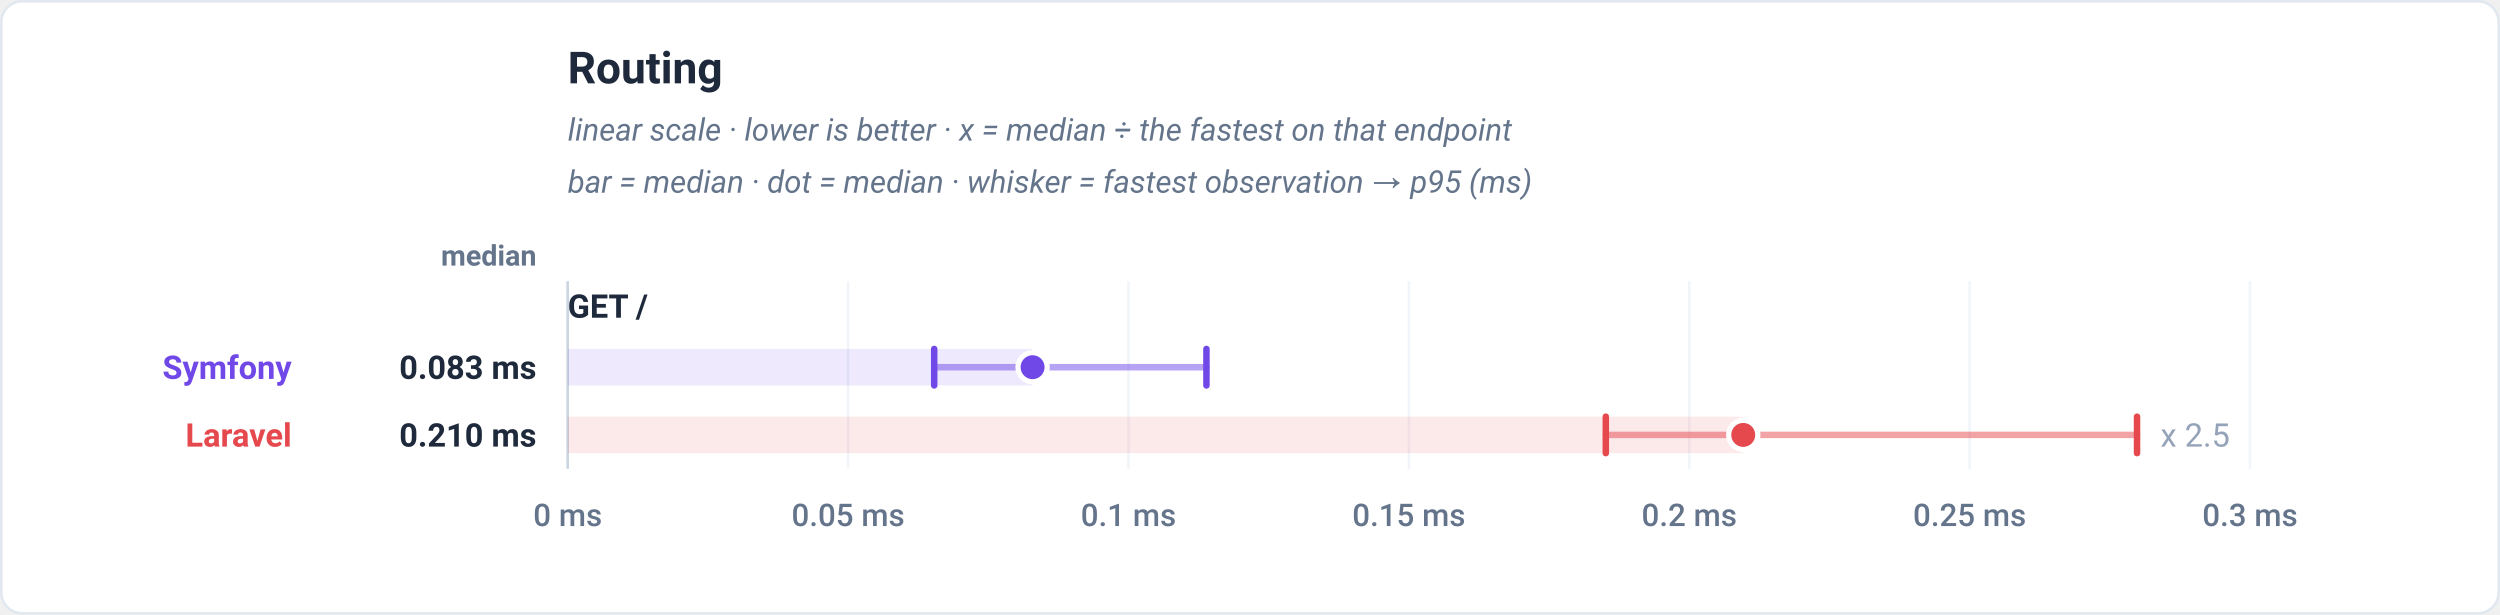
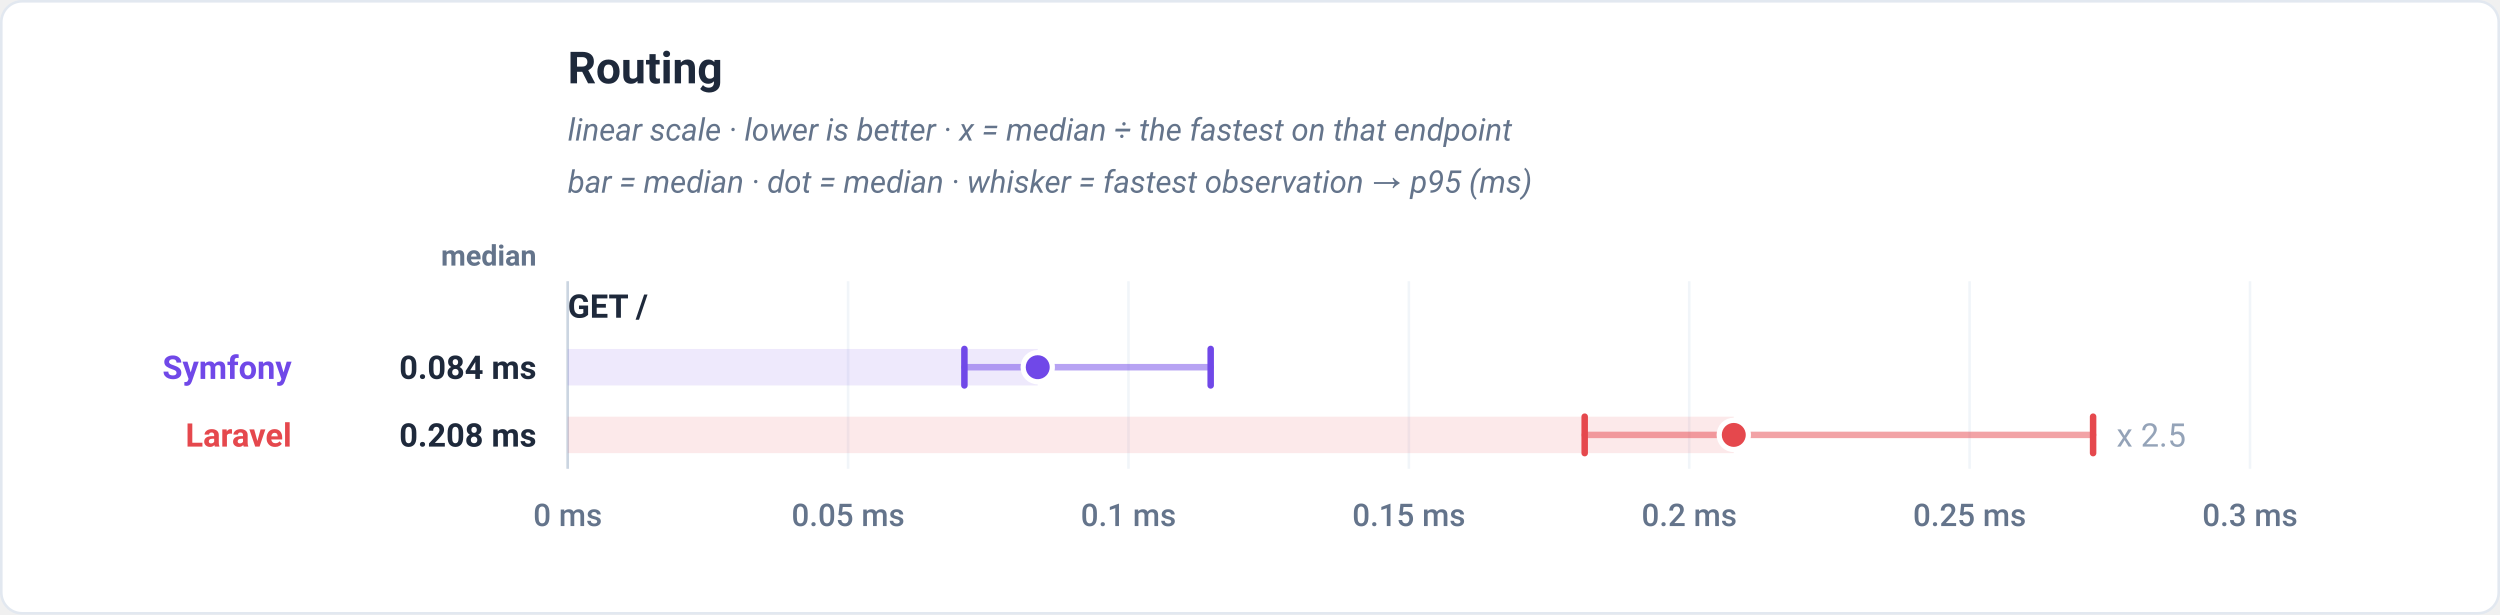
<svg xmlns="http://www.w3.org/2000/svg" viewBox="0 0 960 236" width="960" height="236" role="img" font-family="-apple-system,BlinkMacSystemFont,'Segoe UI',Roboto,Helvetica,Arial,sans-serif">
  <rect x="0.5" y="0.5" width="959" height="235" rx="8" fill="#ffffff" stroke="#e2e8f0" />
  <text x="218" y="32" font-family="-apple-system,BlinkMacSystemFont,'Segoe UI',Roboto,Helvetica,Arial,sans-serif" font-size="17" font-weight="700" fill="#1e293b" text-anchor="start">Routing</text>
  <text x="218" y="54" font-family="-apple-system,BlinkMacSystemFont,'Segoe UI',Roboto,Helvetica,Arial,sans-serif" font-size="12" font-weight="400" fill="#64748b" text-anchor="start" font-style="italic">linear scale · lower is better · x = median ÷ the fastest on that endpoint</text>
  <text x="218" y="74" font-family="-apple-system,BlinkMacSystemFont,'Segoe UI',Roboto,Helvetica,Arial,sans-serif" font-size="12" font-weight="400" fill="#64748b" text-anchor="start" font-style="italic">bar = median · dot = median · whisker = fastest observation → p95 (ms)</text>
  <text x="206" y="102" font-family="-apple-system,BlinkMacSystemFont,'Segoe UI',Roboto,Helvetica,Arial,sans-serif" font-size="11" font-weight="600" fill="#64748b" text-anchor="end">median</text>
  <line x1="218" y1="108" x2="218" y2="180" stroke="#f1f5f9" stroke-width="1" />
  <text x="218" y="202" font-family="-apple-system,BlinkMacSystemFont,'Segoe UI',Roboto,Helvetica,Arial,sans-serif" font-size="12" font-weight="500" fill="#64748b" text-anchor="middle">0 ms</text>
  <line x1="325.67" y1="108" x2="325.67" y2="180" stroke="#f1f5f9" stroke-width="1" />
  <text x="325.67" y="202" font-family="-apple-system,BlinkMacSystemFont,'Segoe UI',Roboto,Helvetica,Arial,sans-serif" font-size="12" font-weight="500" fill="#64748b" text-anchor="middle">0.05 ms</text>
  <line x1="433.33" y1="108" x2="433.33" y2="180" stroke="#f1f5f9" stroke-width="1" />
  <text x="433.33" y="202" font-family="-apple-system,BlinkMacSystemFont,'Segoe UI',Roboto,Helvetica,Arial,sans-serif" font-size="12" font-weight="500" fill="#64748b" text-anchor="middle">0.1 ms</text>
  <line x1="541" y1="108" x2="541" y2="180" stroke="#f1f5f9" stroke-width="1" />
  <text x="541" y="202" font-family="-apple-system,BlinkMacSystemFont,'Segoe UI',Roboto,Helvetica,Arial,sans-serif" font-size="12" font-weight="500" fill="#64748b" text-anchor="middle">0.15 ms</text>
  <line x1="648.67" y1="108" x2="648.67" y2="180" stroke="#f1f5f9" stroke-width="1" />
  <text x="648.67" y="202" font-family="-apple-system,BlinkMacSystemFont,'Segoe UI',Roboto,Helvetica,Arial,sans-serif" font-size="12" font-weight="500" fill="#64748b" text-anchor="middle">0.2 ms</text>
  <line x1="756.33" y1="108" x2="756.33" y2="180" stroke="#f1f5f9" stroke-width="1" />
  <text x="756.33" y="202" font-family="-apple-system,BlinkMacSystemFont,'Segoe UI',Roboto,Helvetica,Arial,sans-serif" font-size="12" font-weight="500" fill="#64748b" text-anchor="middle">0.25 ms</text>
  <line x1="864" y1="108" x2="864" y2="180" stroke="#f1f5f9" stroke-width="1" />
  <text x="864" y="202" font-family="-apple-system,BlinkMacSystemFont,'Segoe UI',Roboto,Helvetica,Arial,sans-serif" font-size="12" font-weight="500" fill="#64748b" text-anchor="middle">0.3 ms</text>
  <line x1="218" y1="108" x2="218" y2="180" stroke="#cbd5e1" stroke-width="1" />
  <text x="218" y="122" font-family="-apple-system,BlinkMacSystemFont,'Segoe UI',Roboto,Helvetica,Arial,sans-serif" font-size="12.5" font-weight="700" fill="#1e293b" text-anchor="start">GET /</text>
-   <rect x="218" y="134" width="178.51" height="14" fill="#7048e8" fill-opacity="0.12" />
-   <line x1="358.73" y1="141" x2="463.27" y2="141" stroke="#7048e8" stroke-width="2.5" stroke-linecap="round" opacity="0.5" />
-   <line x1="358.73" y1="134" x2="358.73" y2="148" stroke="#7048e8" stroke-width="2.5" stroke-linecap="round" />
-   <line x1="463.27" y1="134" x2="463.27" y2="148" stroke="#7048e8" stroke-width="2.5" stroke-linecap="round" />
-   <circle cx="396.51" cy="141" r="5.6" fill="#7048e8" stroke="#ffffff" stroke-width="2" />
+   <rect x="218" y="134" width="180.49" height="14" fill="#7048e8" fill-opacity="0.12" />
+   <line x1="370.33" y1="141" x2="464.9" y2="141" stroke="#7048e8" stroke-width="2.5" stroke-linecap="round" opacity="0.5" />
+   <line x1="370.33" y1="134" x2="370.33" y2="148" stroke="#7048e8" stroke-width="2.5" stroke-linecap="round" />
+   <line x1="464.9" y1="134" x2="464.9" y2="148" stroke="#7048e8" stroke-width="2.5" stroke-linecap="round" />
+   <circle cx="398.49" cy="141" r="5.6" fill="#7048e8" stroke="#ffffff" stroke-width="2" />
  <text x="112" y="145.5" font-family="-apple-system,BlinkMacSystemFont,'Segoe UI',Roboto,Helvetica,Arial,sans-serif" font-size="12.5" font-weight="700" fill="#7048e8" text-anchor="end">Symfony</text>
-   <text x="206" y="145.5" font-family="-apple-system,BlinkMacSystemFont,'Segoe UI',Roboto,Helvetica,Arial,sans-serif" font-size="12.5" font-weight="700" fill="#1e293b" text-anchor="end">0.083 ms</text>
-   <rect x="218" y="160" width="451.4" height="14" fill="#e5484d" fill-opacity="0.12" />
-   <line x1="616.63" y1="167" x2="820.62" y2="167" stroke="#e5484d" stroke-width="2.5" stroke-linecap="round" opacity="0.5" />
-   <line x1="616.63" y1="160" x2="616.63" y2="174" stroke="#e5484d" stroke-width="2.5" stroke-linecap="round" />
-   <line x1="820.62" y1="160" x2="820.62" y2="174" stroke="#e5484d" stroke-width="2.5" stroke-linecap="round" />
-   <circle cx="669.4" cy="167" r="5.6" fill="#e5484d" stroke="#ffffff" stroke-width="2" />
-   <text x="829.62" y="171.5" font-family="-apple-system,BlinkMacSystemFont,'Segoe UI',Roboto,Helvetica,Arial,sans-serif" font-size="12.5" font-weight="400" fill="#94a3b8" text-anchor="start" stroke="#ffffff" stroke-width="3" paint-order="stroke" stroke-linejoin="round">x 2.5</text>
+   <text x="206" y="145.5" font-family="-apple-system,BlinkMacSystemFont,'Segoe UI',Roboto,Helvetica,Arial,sans-serif" font-size="12.5" font-weight="700" fill="#1e293b" text-anchor="end">0.084 ms</text>
+   <rect x="218" y="160" width="447.77" height="14" fill="#e5484d" fill-opacity="0.12" />
+   <line x1="608.52" y1="167" x2="803.75" y2="167" stroke="#e5484d" stroke-width="2.5" stroke-linecap="round" opacity="0.5" />
+   <line x1="608.52" y1="160" x2="608.52" y2="174" stroke="#e5484d" stroke-width="2.5" stroke-linecap="round" />
+   <line x1="803.75" y1="160" x2="803.75" y2="174" stroke="#e5484d" stroke-width="2.5" stroke-linecap="round" />
+   <circle cx="665.77" cy="167" r="5.6" fill="#e5484d" stroke="#ffffff" stroke-width="2" />
+   <text x="812.75" y="171.5" font-family="-apple-system,BlinkMacSystemFont,'Segoe UI',Roboto,Helvetica,Arial,sans-serif" font-size="12.5" font-weight="400" fill="#94a3b8" text-anchor="start" stroke="#ffffff" stroke-width="3" paint-order="stroke" stroke-linejoin="round">x 2.5</text>
  <text x="112" y="171.5" font-family="-apple-system,BlinkMacSystemFont,'Segoe UI',Roboto,Helvetica,Arial,sans-serif" font-size="12.5" font-weight="700" fill="#e5484d" text-anchor="end">Laravel</text>
-   <text x="206" y="171.5" font-family="-apple-system,BlinkMacSystemFont,'Segoe UI',Roboto,Helvetica,Arial,sans-serif" font-size="12.5" font-weight="700" fill="#1e293b" text-anchor="end">0.210 ms</text>
+   <text x="206" y="171.5" font-family="-apple-system,BlinkMacSystemFont,'Segoe UI',Roboto,Helvetica,Arial,sans-serif" font-size="12.5" font-weight="700" fill="#1e293b" text-anchor="end">0.208 ms</text>
</svg>
